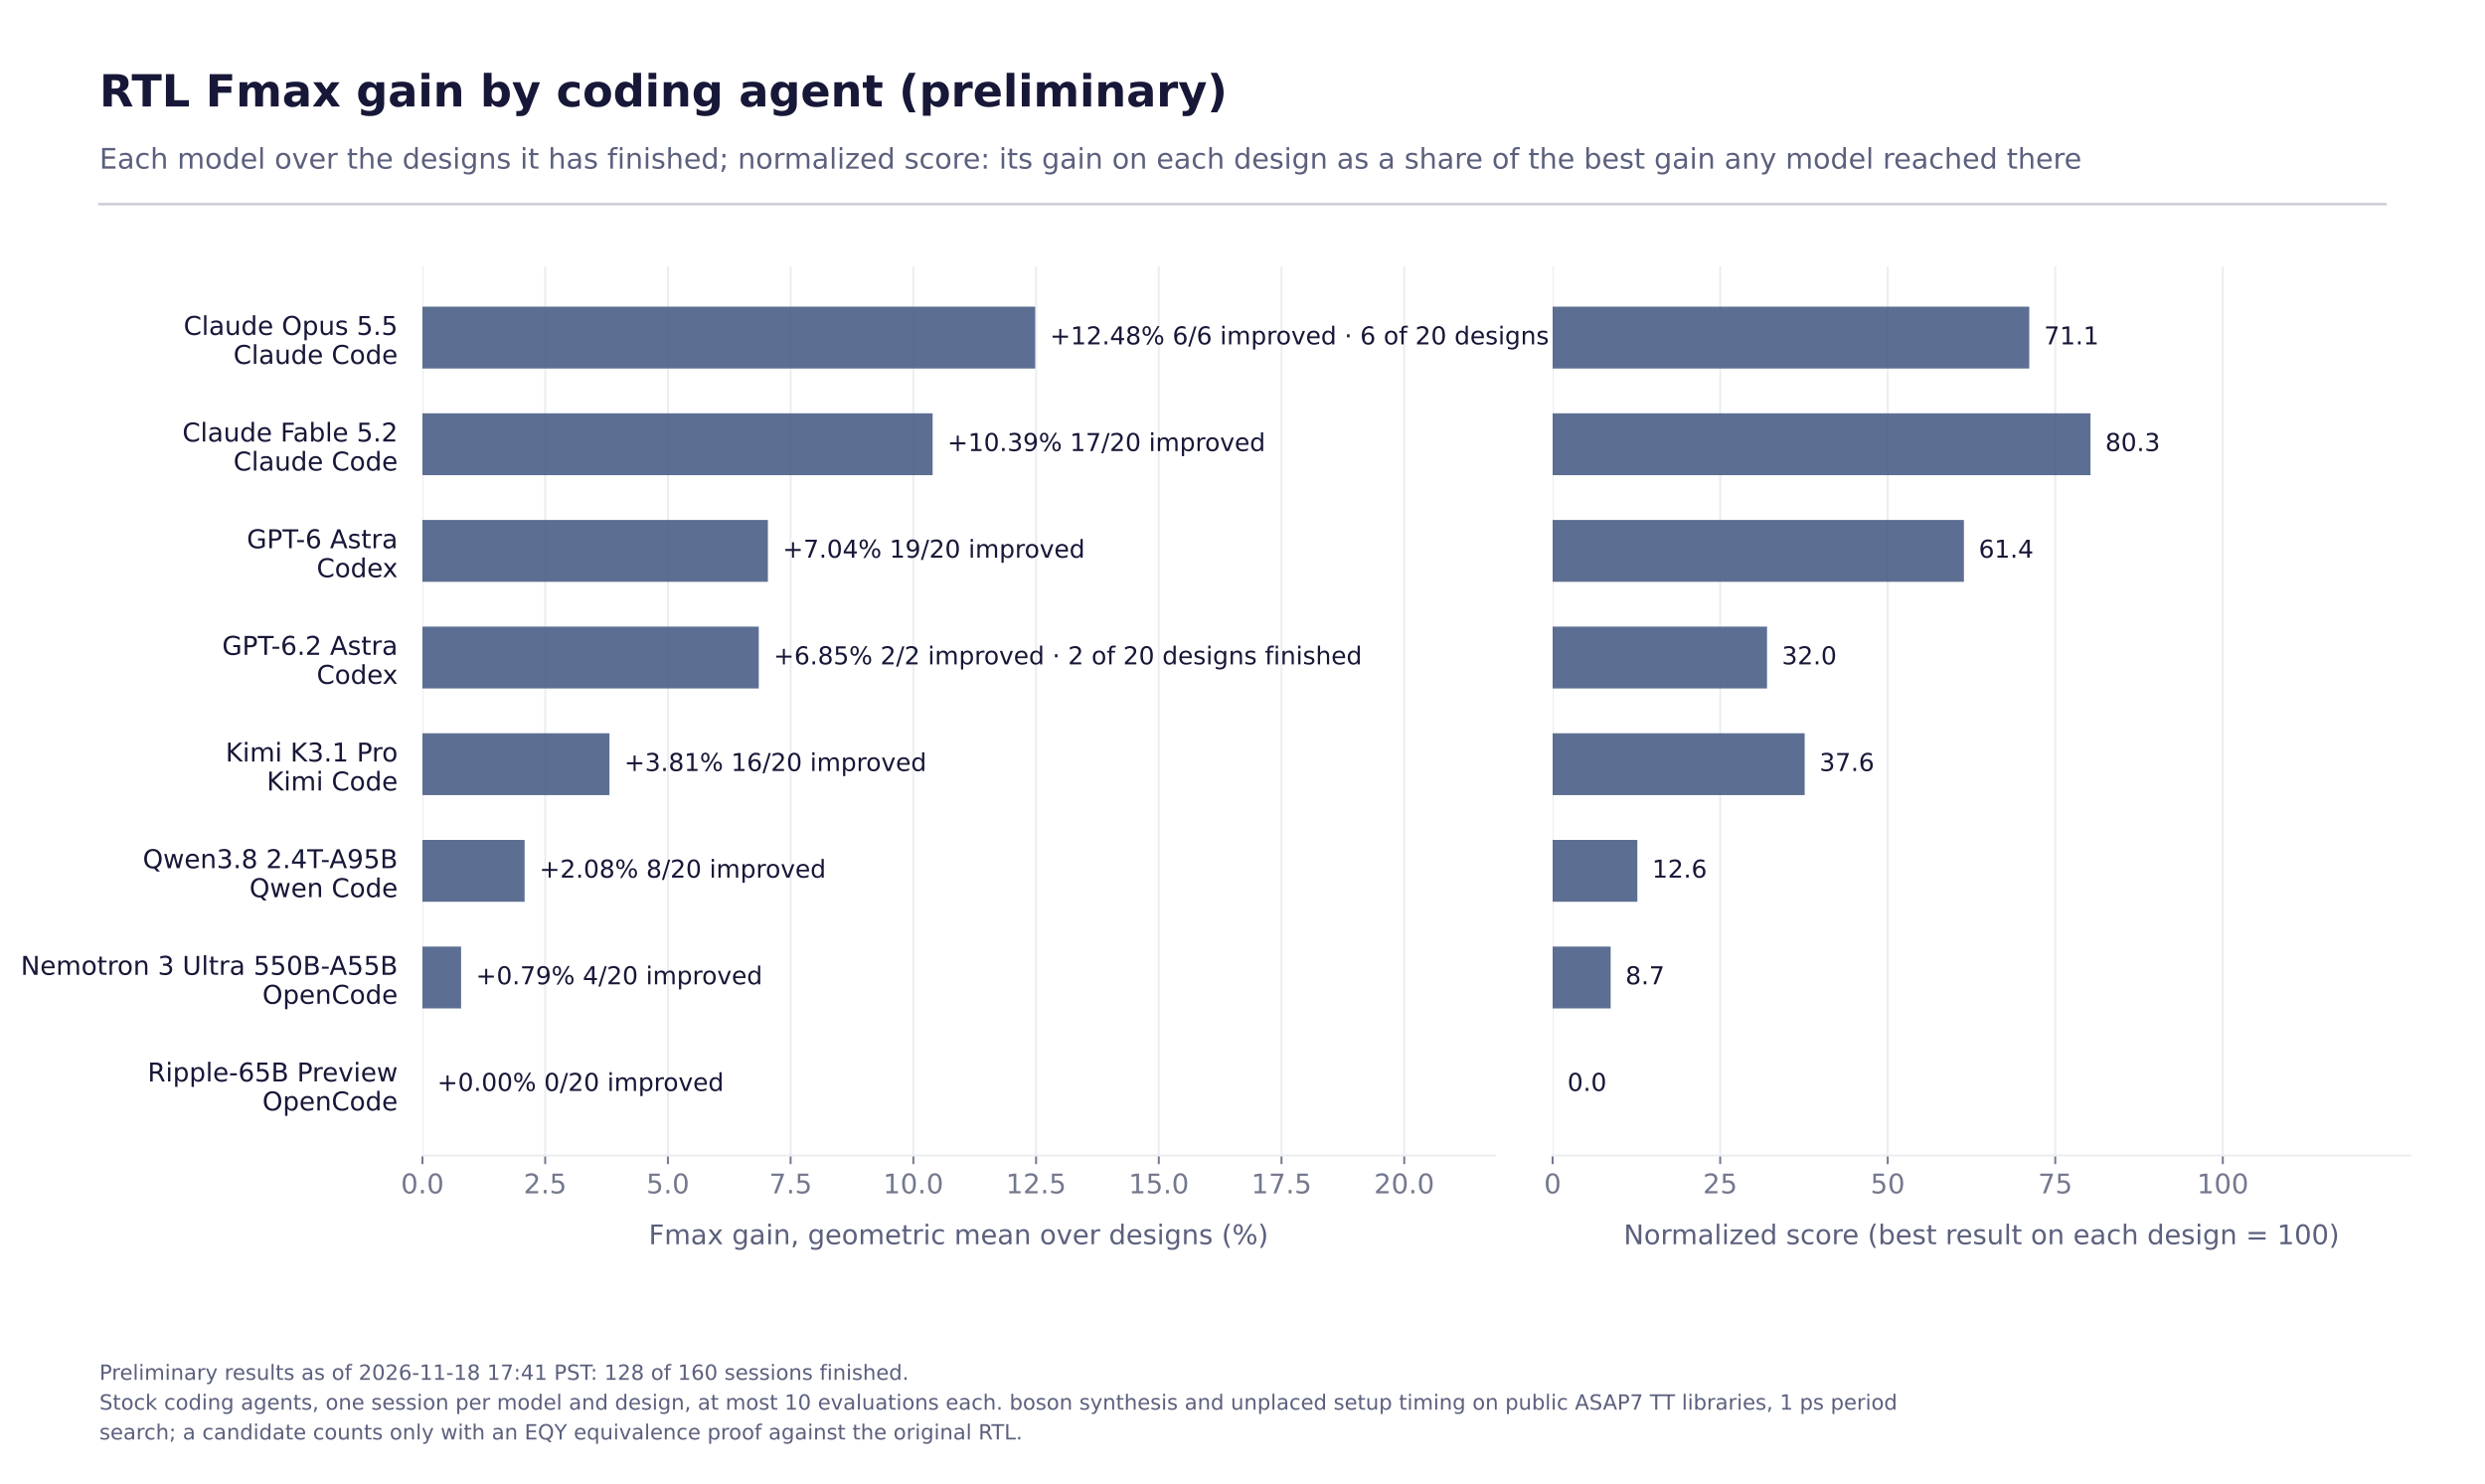
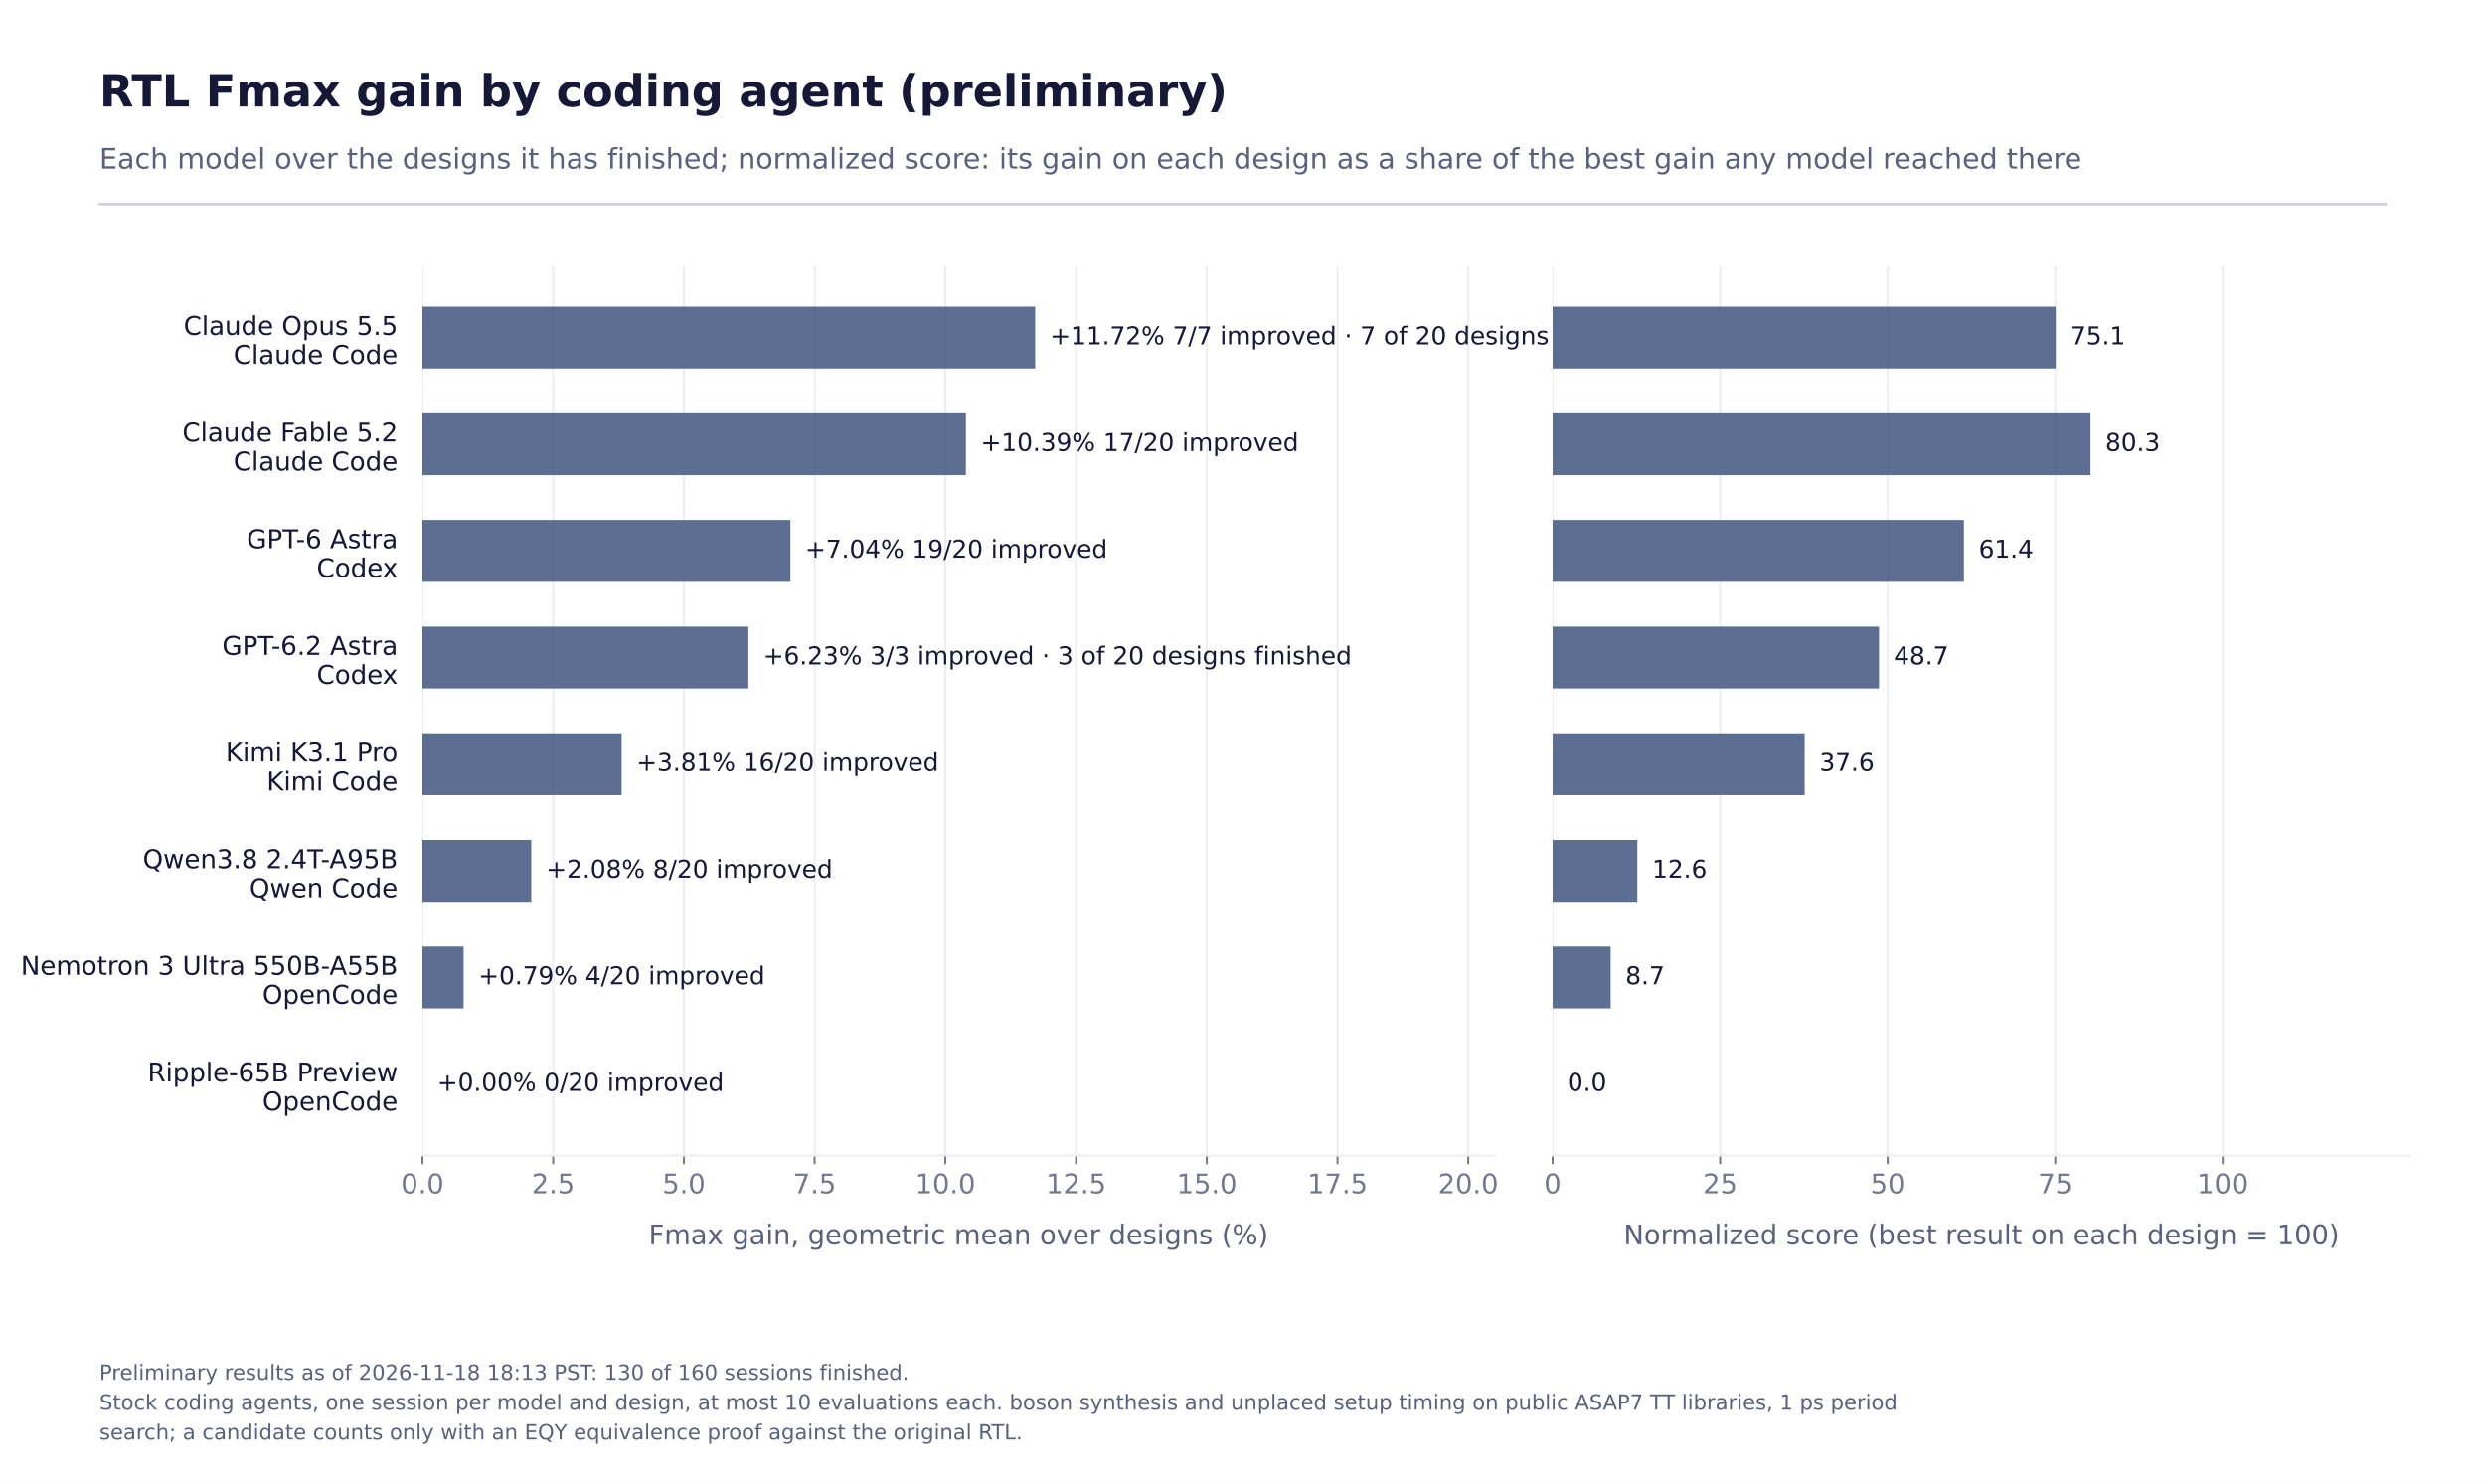
<svg xmlns="http://www.w3.org/2000/svg" xmlns:xlink="http://www.w3.org/1999/xlink" width="1008pt" height="601.92pt" viewBox="0 0 1008 601.92" version="1.1">
  <defs>
    <style type="text/css">*{stroke-linejoin: round; stroke-linecap: butt}</style>
  </defs>
  <g id="figure_1">
    <g id="patch_1">
      <path d="M 0 601.92  L 1008 601.92  L 1008 0  L 0 0  z " style="fill: #ffffff" />
    </g>
    <g id="axes_1">
      <g id="patch_2">
        <path d="M 171.36 468.72  L 606.311 468.72  L 606.311 108  L 171.36 108  z " style="fill: #ffffff" />
      </g>
      <g id="matplotlib.axis_1">
        <g id="xtick_1">
          <g id="line2d_1">
            <path d="M 171.36 468.72  L 171.36 108  " clip-path="url(#pb3bda55762)" style="fill: none; stroke: #ebedf0; stroke-width: 0.8; stroke-linecap: square" />
          </g>
          <g id="line2d_2">
            <defs>
              <path id="m93d353a957" d="M 0 0  L 0 3.5  " style="stroke: #74788d; stroke-width: 0.8" />
            </defs>
            <g>
              <use xlink:href="#m93d353a957" x="171.36" y="468.72" style="fill: #74788d; stroke: #74788d; stroke-width: 0.8" />
            </g>
          </g>
          <g id="text_1">
            <text style="fill: #74788d; font: 11px 'DejaVu Sans'; text-anchor: middle" x="171.36" y="484.078" transform="rotate(-0 171.36 484.0783)">0.0</text>
          </g>
        </g>
        <g id="xtick_2">
          <g id="line2d_3">
-             <path d="M 221.14 468.72  L 221.14 108  " clip-path="url(#pb3bda55762)" style="fill: none; stroke: #ebedf0; stroke-width: 0.8; stroke-linecap: square" />
+             <path d="M 224.386 468.72  L 224.386 108  " clip-path="url(#pb3bda55762)" style="fill: none; stroke: #ebedf0; stroke-width: 0.8; stroke-linecap: square" />
          </g>
          <g id="line2d_4">
            <g>
-               <use xlink:href="#m93d353a957" x="221.14" y="468.72" style="fill: #74788d; stroke: #74788d; stroke-width: 0.8" />
+               <use xlink:href="#m93d353a957" x="224.386" y="468.72" style="fill: #74788d; stroke: #74788d; stroke-width: 0.8" />
            </g>
          </g>
          <g id="text_2">
-             <text style="fill: #74788d; font: 11px 'DejaVu Sans'; text-anchor: middle" x="221.14" y="484.078" transform="rotate(-0 221.1404 484.0783)">2.5</text>
+             <text style="fill: #74788d; font: 11px 'DejaVu Sans'; text-anchor: middle" x="224.386" y="484.078" transform="rotate(-0 224.386 484.0783)">2.5</text>
          </g>
        </g>
        <g id="xtick_3">
          <g id="line2d_5">
-             <path d="M 270.921 468.72  L 270.921 108  " clip-path="url(#pb3bda55762)" style="fill: none; stroke: #ebedf0; stroke-width: 0.8; stroke-linecap: square" />
+             <path d="M 277.412 468.72  L 277.412 108  " clip-path="url(#pb3bda55762)" style="fill: none; stroke: #ebedf0; stroke-width: 0.8; stroke-linecap: square" />
          </g>
          <g id="line2d_6">
            <g>
-               <use xlink:href="#m93d353a957" x="270.921" y="468.72" style="fill: #74788d; stroke: #74788d; stroke-width: 0.8" />
+               <use xlink:href="#m93d353a957" x="277.412" y="468.72" style="fill: #74788d; stroke: #74788d; stroke-width: 0.8" />
            </g>
          </g>
          <g id="text_3">
-             <text style="fill: #74788d; font: 11px 'DejaVu Sans'; text-anchor: middle" x="270.921" y="484.078" transform="rotate(-0 270.9208 484.0783)">5.0</text>
+             <text style="fill: #74788d; font: 11px 'DejaVu Sans'; text-anchor: middle" x="277.412" y="484.078" transform="rotate(-0 277.4121 484.0783)">5.0</text>
          </g>
        </g>
        <g id="xtick_4">
          <g id="line2d_7">
-             <path d="M 320.701 468.72  L 320.701 108  " clip-path="url(#pb3bda55762)" style="fill: none; stroke: #ebedf0; stroke-width: 0.8; stroke-linecap: square" />
+             <path d="M 330.438 468.72  L 330.438 108  " clip-path="url(#pb3bda55762)" style="fill: none; stroke: #ebedf0; stroke-width: 0.8; stroke-linecap: square" />
          </g>
          <g id="line2d_8">
            <g>
-               <use xlink:href="#m93d353a957" x="320.701" y="468.72" style="fill: #74788d; stroke: #74788d; stroke-width: 0.8" />
+               <use xlink:href="#m93d353a957" x="330.438" y="468.72" style="fill: #74788d; stroke: #74788d; stroke-width: 0.8" />
            </g>
          </g>
          <g id="text_4">
-             <text style="fill: #74788d; font: 11px 'DejaVu Sans'; text-anchor: middle" x="320.701" y="484.078" transform="rotate(-0 320.7013 484.0783)">7.5</text>
+             <text style="fill: #74788d; font: 11px 'DejaVu Sans'; text-anchor: middle" x="330.438" y="484.078" transform="rotate(-0 330.4381 484.0783)">7.5</text>
          </g>
        </g>
        <g id="xtick_5">
          <g id="line2d_9">
-             <path d="M 370.482 468.72  L 370.482 108  " clip-path="url(#pb3bda55762)" style="fill: none; stroke: #ebedf0; stroke-width: 0.8; stroke-linecap: square" />
+             <path d="M 383.464 468.72  L 383.464 108  " clip-path="url(#pb3bda55762)" style="fill: none; stroke: #ebedf0; stroke-width: 0.8; stroke-linecap: square" />
          </g>
          <g id="line2d_10">
            <g>
-               <use xlink:href="#m93d353a957" x="370.482" y="468.72" style="fill: #74788d; stroke: #74788d; stroke-width: 0.8" />
+               <use xlink:href="#m93d353a957" x="383.464" y="468.72" style="fill: #74788d; stroke: #74788d; stroke-width: 0.8" />
            </g>
          </g>
          <g id="text_5">
-             <text style="fill: #74788d; font: 11px 'DejaVu Sans'; text-anchor: middle" x="370.482" y="484.078" transform="rotate(-0 370.4817 484.0783)">10.0</text>
+             <text style="fill: #74788d; font: 11px 'DejaVu Sans'; text-anchor: middle" x="383.464" y="484.078" transform="rotate(-0 383.4642 484.0783)">10.0</text>
          </g>
        </g>
        <g id="xtick_6">
          <g id="line2d_11">
-             <path d="M 420.262 468.72  L 420.262 108  " clip-path="url(#pb3bda55762)" style="fill: none; stroke: #ebedf0; stroke-width: 0.8; stroke-linecap: square" />
+             <path d="M 436.49 468.72  L 436.49 108  " clip-path="url(#pb3bda55762)" style="fill: none; stroke: #ebedf0; stroke-width: 0.8; stroke-linecap: square" />
          </g>
          <g id="line2d_12">
            <g>
-               <use xlink:href="#m93d353a957" x="420.262" y="468.72" style="fill: #74788d; stroke: #74788d; stroke-width: 0.8" />
+               <use xlink:href="#m93d353a957" x="436.49" y="468.72" style="fill: #74788d; stroke: #74788d; stroke-width: 0.8" />
            </g>
          </g>
          <g id="text_6">
-             <text style="fill: #74788d; font: 11px 'DejaVu Sans'; text-anchor: middle" x="420.262" y="484.078" transform="rotate(-0 420.2621 484.0783)">12.5</text>
+             <text style="fill: #74788d; font: 11px 'DejaVu Sans'; text-anchor: middle" x="436.49" y="484.078" transform="rotate(-0 436.4902 484.0783)">12.5</text>
          </g>
        </g>
        <g id="xtick_7">
          <g id="line2d_13">
-             <path d="M 470.043 468.72  L 470.043 108  " clip-path="url(#pb3bda55762)" style="fill: none; stroke: #ebedf0; stroke-width: 0.8; stroke-linecap: square" />
+             <path d="M 489.516 468.72  L 489.516 108  " clip-path="url(#pb3bda55762)" style="fill: none; stroke: #ebedf0; stroke-width: 0.8; stroke-linecap: square" />
          </g>
          <g id="line2d_14">
            <g>
-               <use xlink:href="#m93d353a957" x="470.043" y="468.72" style="fill: #74788d; stroke: #74788d; stroke-width: 0.8" />
+               <use xlink:href="#m93d353a957" x="489.516" y="468.72" style="fill: #74788d; stroke: #74788d; stroke-width: 0.8" />
            </g>
          </g>
          <g id="text_7">
-             <text style="fill: #74788d; font: 11px 'DejaVu Sans'; text-anchor: middle" x="470.043" y="484.078" transform="rotate(-0 470.0425 484.0783)">15.0</text>
+             <text style="fill: #74788d; font: 11px 'DejaVu Sans'; text-anchor: middle" x="489.516" y="484.078" transform="rotate(-0 489.5163 484.0783)">15.0</text>
          </g>
        </g>
        <g id="xtick_8">
          <g id="line2d_15">
-             <path d="M 519.823 468.72  L 519.823 108  " clip-path="url(#pb3bda55762)" style="fill: none; stroke: #ebedf0; stroke-width: 0.8; stroke-linecap: square" />
+             <path d="M 542.542 468.72  L 542.542 108  " clip-path="url(#pb3bda55762)" style="fill: none; stroke: #ebedf0; stroke-width: 0.8; stroke-linecap: square" />
          </g>
          <g id="line2d_16">
            <g>
-               <use xlink:href="#m93d353a957" x="519.823" y="468.72" style="fill: #74788d; stroke: #74788d; stroke-width: 0.8" />
+               <use xlink:href="#m93d353a957" x="542.542" y="468.72" style="fill: #74788d; stroke: #74788d; stroke-width: 0.8" />
            </g>
          </g>
          <g id="text_8">
-             <text style="fill: #74788d; font: 11px 'DejaVu Sans'; text-anchor: middle" x="519.823" y="484.078" transform="rotate(-0 519.823 484.0783)">17.5</text>
+             <text style="fill: #74788d; font: 11px 'DejaVu Sans'; text-anchor: middle" x="542.542" y="484.078" transform="rotate(-0 542.5423 484.0783)">17.5</text>
          </g>
        </g>
        <g id="xtick_9">
          <g id="line2d_17">
-             <path d="M 569.603 468.72  L 569.603 108  " clip-path="url(#pb3bda55762)" style="fill: none; stroke: #ebedf0; stroke-width: 0.8; stroke-linecap: square" />
+             <path d="M 595.568 468.72  L 595.568 108  " clip-path="url(#pb3bda55762)" style="fill: none; stroke: #ebedf0; stroke-width: 0.8; stroke-linecap: square" />
          </g>
          <g id="line2d_18">
            <g>
-               <use xlink:href="#m93d353a957" x="569.603" y="468.72" style="fill: #74788d; stroke: #74788d; stroke-width: 0.8" />
+               <use xlink:href="#m93d353a957" x="595.568" y="468.72" style="fill: #74788d; stroke: #74788d; stroke-width: 0.8" />
            </g>
          </g>
          <g id="text_9">
-             <text style="fill: #74788d; font: 11px 'DejaVu Sans'; text-anchor: middle" x="569.603" y="484.078" transform="rotate(-0 569.6034 484.0783)">20.0</text>
+             <text style="fill: #74788d; font: 11px 'DejaVu Sans'; text-anchor: middle" x="595.568" y="484.078" transform="rotate(-0 595.5684 484.0783)">20.0</text>
          </g>
        </g>
        <g id="text_10">
          <text style="fill: #5b607d; font: 11px 'DejaVu Sans'; text-anchor: middle" x="388.836" y="504.724" transform="rotate(-0 388.8357 504.7242)">Fmax gain, geometric mean over designs (%)</text>
        </g>
      </g>
      <g id="matplotlib.axis_2">
        <g id="ytick_1">
          <g id="line2d_19" />
          <g id="text_11">
            <text style="fill: #171738; font: 10.5px 'DejaVu Sans'" transform="translate(74.46758 135.8506)">Claude Opus 5.5</text>
            <text style="fill: #171738; font: 10.5px 'DejaVu Sans'" transform="translate(94.67516 147.6083)">Claude Code</text>
          </g>
        </g>
        <g id="ytick_2">
          <g id="line2d_20" />
          <g id="text_12">
            <text style="fill: #171738; font: 10.5px 'DejaVu Sans'" transform="translate(73.96391 179.1127)">Claude Fable 5.2</text>
            <text style="fill: #171738; font: 10.5px 'DejaVu Sans'" transform="translate(94.67516 190.8704)">Claude Code</text>
          </g>
        </g>
        <g id="ytick_3">
          <g id="line2d_21" />
          <g id="text_13">
            <text style="fill: #171738; font: 10.5px 'DejaVu Sans'" transform="translate(100.1122 222.3749)">GPT-6 Astra</text>
            <text style="fill: #171738; font: 10.5px 'DejaVu Sans'" transform="translate(128.4458 234.1326)">Codex</text>
          </g>
        </g>
        <g id="ytick_4">
          <g id="line2d_22" />
          <g id="text_14">
            <text style="fill: #171738; font: 10.5px 'DejaVu Sans'" transform="translate(90.09453 265.6371)">GPT-6.2 Astra</text>
            <text style="fill: #171738; font: 10.5px 'DejaVu Sans'" transform="translate(128.4458 277.3948)">Codex</text>
          </g>
        </g>
        <g id="ytick_5">
          <g id="line2d_23" />
          <g id="text_15">
            <text style="fill: #171738; font: 10.5px 'DejaVu Sans'" transform="translate(91.50219 308.8993)">Kimi K3.1 Pro</text>
            <text style="fill: #171738; font: 10.5px 'DejaVu Sans'" transform="translate(108.1923 320.657)">Kimi Code</text>
          </g>
        </g>
        <g id="ytick_6">
          <g id="line2d_24" />
          <g id="text_16">
            <text style="fill: #171738; font: 10.5px 'DejaVu Sans'" transform="translate(57.90383 352.1614)">Qwen3.8 2.4T-A95B</text>
            <text style="fill: #171738; font: 10.5px 'DejaVu Sans'" transform="translate(101.172 363.9191)">Qwen Code</text>
          </g>
        </g>
        <g id="ytick_7">
          <g id="line2d_25" />
          <g id="text_17">
            <text style="fill: #171738; font: 10.5px 'DejaVu Sans'" transform="translate(8.409453 395.4236)">Nemotron 3 Ultra 550B-A55B</text>
            <text style="fill: #171738; font: 10.5px 'DejaVu Sans'" transform="translate(106.4302 407.1813)">OpenCode</text>
          </g>
        </g>
        <g id="ytick_8">
          <g id="line2d_26" />
          <g id="text_18">
            <text style="fill: #171738; font: 10.5px 'DejaVu Sans'" transform="translate(59.87914 438.6858)">Ripple-65B Preview</text>
            <text style="fill: #171738; font: 10.5px 'DejaVu Sans'" transform="translate(106.4302 450.4435)">OpenCode</text>
          </g>
        </g>
      </g>
      <g id="patch_3">
        <path d="M 171.36 124.396  L 419.904 124.396  L 419.904 149.488  L 171.36 149.488  z " clip-path="url(#pb3bda55762)" style="fill: #3f5680; opacity: 0.85" />
      </g>
      <g id="patch_4">
-         <path d="M 171.36 167.659  L 378.307 167.659  L 378.307 192.751  L 171.36 192.751  z " clip-path="url(#pb3bda55762)" style="fill: #3f5680; opacity: 0.85" />
+         <path d="M 171.36 167.659  L 391.8 167.659  L 391.8 192.751  L 171.36 192.751  z " clip-path="url(#pb3bda55762)" style="fill: #3f5680; opacity: 0.85" />
      </g>
      <g id="patch_5">
-         <path d="M 171.36 210.921  L 311.482 210.921  L 311.482 236.013  L 171.36 236.013  z " clip-path="url(#pb3bda55762)" style="fill: #3f5680; opacity: 0.85" />
+         <path d="M 171.36 210.921  L 320.618 210.921  L 320.618 236.013  L 171.36 236.013  z " clip-path="url(#pb3bda55762)" style="fill: #3f5680; opacity: 0.85" />
      </g>
      <g id="patch_6">
-         <path d="M 171.36 254.183  L 307.778 254.183  L 307.778 279.275  L 171.36 279.275  z " clip-path="url(#pb3bda55762)" style="fill: #3f5680; opacity: 0.85" />
+         <path d="M 171.36 254.183  L 303.565 254.183  L 303.565 279.275  L 171.36 279.275  z " clip-path="url(#pb3bda55762)" style="fill: #3f5680; opacity: 0.85" />
      </g>
      <g id="patch_7">
-         <path d="M 171.36 297.445  L 247.225 297.445  L 247.225 322.537  L 171.36 322.537  z " clip-path="url(#pb3bda55762)" style="fill: #3f5680; opacity: 0.85" />
+         <path d="M 171.36 297.445  L 252.172 297.445  L 252.172 322.537  L 171.36 322.537  z " clip-path="url(#pb3bda55762)" style="fill: #3f5680; opacity: 0.85" />
      </g>
      <g id="patch_8">
-         <path d="M 171.36 340.707  L 212.797 340.707  L 212.797 365.799  L 171.36 365.799  z " clip-path="url(#pb3bda55762)" style="fill: #3f5680; opacity: 0.85" />
+         <path d="M 171.36 340.707  L 215.499 340.707  L 215.499 365.799  L 171.36 365.799  z " clip-path="url(#pb3bda55762)" style="fill: #3f5680; opacity: 0.85" />
      </g>
      <g id="patch_9">
-         <path d="M 171.36 383.969  L 187.031 383.969  L 187.031 409.061  L 171.36 409.061  z " clip-path="url(#pb3bda55762)" style="fill: #3f5680; opacity: 0.85" />
+         <path d="M 171.36 383.969  L 188.053 383.969  L 188.053 409.061  L 171.36 409.061  z " clip-path="url(#pb3bda55762)" style="fill: #3f5680; opacity: 0.85" />
      </g>
      <g id="patch_10">
        <path d="M 171.36 427.232  L 171.36 427.232  L 171.36 452.324  L 171.36 452.324  z " clip-path="url(#pb3bda55762)" style="fill: #3f5680; opacity: 0.85" />
      </g>
      <g id="patch_11">
        <path d="M 171.36 468.72  L 606.311 468.72  " style="fill: none; stroke: #ebedf0; stroke-width: 0.8; stroke-linejoin: miter; stroke-linecap: square" />
      </g>
      <g id="text_19">
-         <text style="fill: #171738; font: 10px 'DejaVu Sans'; text-anchor: start" x="425.904" y="139.702" transform="rotate(-0 425.9037 139.7018)">+12.48%   6/6 improved · 6 of 20 designs finished</text>
+         <text style="fill: #171738; font: 10px 'DejaVu Sans'; text-anchor: start" x="425.904" y="139.702" transform="rotate(-0 425.9037 139.7018)">+11.72%   7/7 improved · 7 of 20 designs finished</text>
      </g>
      <g id="text_20">
-         <text style="fill: #171738; font: 10px 'DejaVu Sans'; text-anchor: start" x="384.307" y="182.964" transform="rotate(-0 384.3072 182.9639)">+10.39%   17/20 improved</text>
+         <text style="fill: #171738; font: 10px 'DejaVu Sans'; text-anchor: start" x="397.8" y="182.964" transform="rotate(-0 397.7999 182.9639)">+10.39%   17/20 improved</text>
      </g>
      <g id="text_21">
-         <text style="fill: #171738; font: 10px 'DejaVu Sans'; text-anchor: start" x="317.482" y="226.226" transform="rotate(-0 317.4819 226.2261)">+7.04%   19/20 improved</text>
+         <text style="fill: #171738; font: 10px 'DejaVu Sans'; text-anchor: start" x="326.618" y="226.226" transform="rotate(-0 326.6177 226.2261)">+7.04%   19/20 improved</text>
      </g>
      <g id="text_22">
-         <text style="fill: #171738; font: 10px 'DejaVu Sans'; text-anchor: start" x="313.778" y="269.488" transform="rotate(-0 313.7783 269.4883)">+6.85%   2/2 improved · 2 of 20 designs finished</text>
+         <text style="fill: #171738; font: 10px 'DejaVu Sans'; text-anchor: start" x="309.565" y="269.488" transform="rotate(-0 309.5645 269.4883)">+6.23%   3/3 improved · 3 of 20 designs finished</text>
      </g>
      <g id="text_23">
-         <text style="fill: #171738; font: 10px 'DejaVu Sans'; text-anchor: start" x="253.225" y="312.75" transform="rotate(-0 253.2254 312.7505)">+3.81%   16/20 improved</text>
+         <text style="fill: #171738; font: 10px 'DejaVu Sans'; text-anchor: start" x="258.172" y="312.75" transform="rotate(-0 258.1717 312.7505)">+3.81%   16/20 improved</text>
      </g>
      <g id="text_24">
-         <text style="fill: #171738; font: 10px 'DejaVu Sans'; text-anchor: start" x="218.797" y="356.013" transform="rotate(-0 218.7972 356.0126)">+2.08%   8/20 improved</text>
+         <text style="fill: #171738; font: 10px 'DejaVu Sans'; text-anchor: start" x="221.499" y="356.013" transform="rotate(-0 221.4989 356.0126)">+2.08%   8/20 improved</text>
      </g>
      <g id="text_25">
-         <text style="fill: #171738; font: 10px 'DejaVu Sans'; text-anchor: start" x="193.031" y="399.275" transform="rotate(-0 193.0309 399.2748)">+0.79%   4/20 improved</text>
+         <text style="fill: #171738; font: 10px 'DejaVu Sans'; text-anchor: start" x="194.053" y="399.275" transform="rotate(-0 194.0526 399.2748)">+0.79%   4/20 improved</text>
      </g>
      <g id="text_26">
        <text style="fill: #171738; font: 10px 'DejaVu Sans'; text-anchor: start" x="177.36" y="442.537" transform="rotate(-0 177.36 442.537)">+0.00%   0/20 improved</text>
      </g>
    </g>
    <g id="axes_2">
      <g id="patch_12">
        <path d="M 629.799 468.72  L 977.76 468.72  L 977.76 108  L 629.799 108  z " style="fill: #ffffff" />
      </g>
      <g id="matplotlib.axis_3">
        <g id="xtick_10">
          <g id="line2d_27">
            <path d="M 629.799 468.72  L 629.799 108  " clip-path="url(#p01aa2b09fa)" style="fill: none; stroke: #ebedf0; stroke-width: 0.8; stroke-linecap: square" />
          </g>
          <g id="line2d_28">
            <g>
              <use xlink:href="#m93d353a957" x="629.799" y="468.72" style="fill: #74788d; stroke: #74788d; stroke-width: 0.8" />
            </g>
          </g>
          <g id="text_27">
            <text style="fill: #74788d; font: 11px 'DejaVu Sans'; text-anchor: middle" x="629.799" y="484.078" transform="rotate(-0 629.7988 484.0783)">0</text>
          </g>
        </g>
        <g id="xtick_11">
          <g id="line2d_29">
            <path d="M 697.76 468.72  L 697.76 108  " clip-path="url(#p01aa2b09fa)" style="fill: none; stroke: #ebedf0; stroke-width: 0.8; stroke-linecap: square" />
          </g>
          <g id="line2d_30">
            <g>
              <use xlink:href="#m93d353a957" x="697.76" y="468.72" style="fill: #74788d; stroke: #74788d; stroke-width: 0.8" />
            </g>
          </g>
          <g id="text_28">
            <text style="fill: #74788d; font: 11px 'DejaVu Sans'; text-anchor: middle" x="697.76" y="484.078" transform="rotate(-0 697.76 484.0783)">25</text>
          </g>
        </g>
        <g id="xtick_12">
          <g id="line2d_31">
            <path d="M 765.721 468.72  L 765.721 108  " clip-path="url(#p01aa2b09fa)" style="fill: none; stroke: #ebedf0; stroke-width: 0.8; stroke-linecap: square" />
          </g>
          <g id="line2d_32">
            <g>
              <use xlink:href="#m93d353a957" x="765.721" y="468.72" style="fill: #74788d; stroke: #74788d; stroke-width: 0.8" />
            </g>
          </g>
          <g id="text_29">
            <text style="fill: #74788d; font: 11px 'DejaVu Sans'; text-anchor: middle" x="765.721" y="484.078" transform="rotate(-0 765.7212 484.0783)">50</text>
          </g>
        </g>
        <g id="xtick_13">
          <g id="line2d_33">
            <path d="M 833.682 468.72  L 833.682 108  " clip-path="url(#p01aa2b09fa)" style="fill: none; stroke: #ebedf0; stroke-width: 0.8; stroke-linecap: square" />
          </g>
          <g id="line2d_34">
            <g>
              <use xlink:href="#m93d353a957" x="833.682" y="468.72" style="fill: #74788d; stroke: #74788d; stroke-width: 0.8" />
            </g>
          </g>
          <g id="text_30">
            <text style="fill: #74788d; font: 11px 'DejaVu Sans'; text-anchor: middle" x="833.682" y="484.078" transform="rotate(-0 833.6823 484.0783)">75</text>
          </g>
        </g>
        <g id="xtick_14">
          <g id="line2d_35">
            <path d="M 901.643 468.72  L 901.643 108  " clip-path="url(#p01aa2b09fa)" style="fill: none; stroke: #ebedf0; stroke-width: 0.8; stroke-linecap: square" />
          </g>
          <g id="line2d_36">
            <g>
              <use xlink:href="#m93d353a957" x="901.643" y="468.72" style="fill: #74788d; stroke: #74788d; stroke-width: 0.8" />
            </g>
          </g>
          <g id="text_31">
            <text style="fill: #74788d; font: 11px 'DejaVu Sans'; text-anchor: middle" x="901.643" y="484.078" transform="rotate(-0 901.6435 484.0783)">100</text>
          </g>
        </g>
        <g id="text_32">
          <text style="fill: #5b607d; font: 11px 'DejaVu Sans'; text-anchor: middle" x="803.779" y="504.724" transform="rotate(-0 803.7794 504.7242)">Normalized score (best result on each design = 100)</text>
        </g>
      </g>
      <g id="matplotlib.axis_4">
        <g id="ytick_9">
          <g id="line2d_37" />
        </g>
        <g id="ytick_10">
          <g id="line2d_38" />
        </g>
        <g id="ytick_11">
          <g id="line2d_39" />
        </g>
        <g id="ytick_12">
          <g id="line2d_40" />
        </g>
        <g id="ytick_13">
          <g id="line2d_41" />
        </g>
        <g id="ytick_14">
          <g id="line2d_42" />
        </g>
        <g id="ytick_15">
          <g id="line2d_43" />
        </g>
        <g id="ytick_16">
          <g id="line2d_44" />
        </g>
      </g>
      <g id="patch_13">
-         <path d="M 629.799 124.396  L 823.135 124.396  L 823.135 149.488  L 629.799 149.488  z " clip-path="url(#p01aa2b09fa)" style="fill: #3f5680; opacity: 0.85" />
+         <path d="M 629.799 124.396  L 833.873 124.396  L 833.873 149.488  L 629.799 149.488  z " clip-path="url(#p01aa2b09fa)" style="fill: #3f5680; opacity: 0.85" />
      </g>
      <g id="patch_14">
        <path d="M 629.799 167.659  L 847.981 167.659  L 847.981 192.751  L 629.799 192.751  z " clip-path="url(#p01aa2b09fa)" style="fill: #3f5680; opacity: 0.85" />
      </g>
      <g id="patch_15">
        <path d="M 629.799 210.921  L 796.63 210.921  L 796.63 236.013  L 629.799 236.013  z " clip-path="url(#p01aa2b09fa)" style="fill: #3f5680; opacity: 0.85" />
      </g>
      <g id="patch_16">
-         <path d="M 629.799 254.183  L 716.762 254.183  L 716.762 279.275  L 629.799 279.275  z " clip-path="url(#p01aa2b09fa)" style="fill: #3f5680; opacity: 0.85" />
+         <path d="M 629.799 254.183  L 762.187 254.183  L 762.187 279.275  L 629.799 279.275  z " clip-path="url(#p01aa2b09fa)" style="fill: #3f5680; opacity: 0.85" />
      </g>
      <g id="patch_17">
        <path d="M 629.799 297.445  L 732.04 297.445  L 732.04 322.537  L 629.799 322.537  z " clip-path="url(#p01aa2b09fa)" style="fill: #3f5680; opacity: 0.85" />
      </g>
      <g id="patch_18">
        <path d="M 629.799 340.707  L 664.16 340.707  L 664.16 365.799  L 629.799 365.799  z " clip-path="url(#p01aa2b09fa)" style="fill: #3f5680; opacity: 0.85" />
      </g>
      <g id="patch_19">
        <path d="M 629.799 383.969  L 653.341 383.969  L 653.341 409.061  L 629.799 409.061  z " clip-path="url(#p01aa2b09fa)" style="fill: #3f5680; opacity: 0.85" />
      </g>
      <g id="patch_20">
        <path d="M 629.799 427.232  L 629.799 427.232  L 629.799 452.324  L 629.799 452.324  z " clip-path="url(#p01aa2b09fa)" style="fill: #3f5680; opacity: 0.85" />
      </g>
      <g id="patch_21">
        <path d="M 629.799 468.72  L 977.76 468.72  " style="fill: none; stroke: #ebedf0; stroke-width: 0.8; stroke-linejoin: miter; stroke-linecap: square" />
      </g>
      <g id="text_33">
-         <text style="fill: #171738; font: 10px 'DejaVu Sans'; text-anchor: start" x="829.135" y="139.702" transform="rotate(-0 829.1348 139.7018)">71.1</text>
+         <text style="fill: #171738; font: 10px 'DejaVu Sans'; text-anchor: start" x="839.873" y="139.702" transform="rotate(-0 839.8726 139.7018)">75.1</text>
      </g>
      <g id="text_34">
        <text style="fill: #171738; font: 10px 'DejaVu Sans'; text-anchor: start" x="853.981" y="182.964" transform="rotate(-0 853.9814 182.9639)">80.3</text>
      </g>
      <g id="text_35">
        <text style="fill: #171738; font: 10px 'DejaVu Sans'; text-anchor: start" x="802.63" y="226.226" transform="rotate(-0 802.6299 226.2261)">61.4</text>
      </g>
      <g id="text_36">
-         <text style="fill: #171738; font: 10px 'DejaVu Sans'; text-anchor: start" x="722.762" y="269.488" transform="rotate(-0 722.7619 269.4883)">32.0</text>
+         <text style="fill: #171738; font: 10px 'DejaVu Sans'; text-anchor: start" x="768.187" y="269.488" transform="rotate(-0 768.1872 269.4883)">48.7</text>
      </g>
      <g id="text_37">
        <text style="fill: #171738; font: 10px 'DejaVu Sans'; text-anchor: start" x="738.04" y="312.75" transform="rotate(-0 738.0396 312.7505)">37.6</text>
      </g>
      <g id="text_38">
        <text style="fill: #171738; font: 10px 'DejaVu Sans'; text-anchor: start" x="670.16" y="356.013" transform="rotate(-0 670.16 356.0126)">12.6</text>
      </g>
      <g id="text_39">
        <text style="fill: #171738; font: 10px 'DejaVu Sans'; text-anchor: start" x="659.341" y="399.275" transform="rotate(-0 659.3406 399.2748)">8.7</text>
      </g>
      <g id="text_40">
        <text style="fill: #171738; font: 10px 'DejaVu Sans'; text-anchor: start" x="635.799" y="442.537" transform="rotate(-0 635.7988 442.537)">0.0</text>
      </g>
    </g>
    <g id="line2d_45">
      <path d="M 40.32 82.8  L 967.68 82.8  " style="fill: none; stroke: #171738; stroke-opacity: 0.22; stroke-linecap: square" />
    </g>
    <g id="text_41">
      <text style="fill: #171738; font: 700 18px 'DejaVu Sans'; text-anchor: start" x="40.32" y="43.2" transform="rotate(-0 40.32 43.2)">RTL Fmax gain by coding agent (preliminary)</text>
    </g>
    <g id="text_42">
      <text style="fill: #5b607d; font: 11.5px 'DejaVu Sans'; text-anchor: start" x="40.32" y="68.4" transform="rotate(-0 40.32 68.4)">Each model over the designs it has finished; normalized score: its gain on each design as a share of the best gain any model reached there</text>
    </g>
    <g id="text_43">
-       <text style="fill: #5b607d; font: 8.5px 'DejaVu Sans'" transform="translate(40.32 559.7168)">Preliminary results as of 2026-11-18 17:41 PST: 128 of 160 sessions finished.</text>
+       <text style="fill: #5b607d; font: 8.5px 'DejaVu Sans'" transform="translate(40.32 559.7168)">Preliminary results as of 2026-11-18 18:13 PST: 130 of 160 sessions finished.</text>
      <text style="fill: #5b607d; font: 8.5px 'DejaVu Sans'" transform="translate(40.32 571.8184)">Stock coding agents, one session per model and design, at most 10 evaluations each. boson synthesis and unplaced setup timing on public ASAP7 TT libraries, 1 ps period</text>
      <text style="fill: #5b607d; font: 8.5px 'DejaVu Sans'" transform="translate(40.32 583.92)">search; a candidate counts only with an EQY equivalence proof against the original RTL.</text>
    </g>
  </g>
  <defs>
    <clipPath id="pb3bda55762">
      <rect x="171.36" y="108" width="434.951" height="360.72" />
    </clipPath>
    <clipPath id="p01aa2b09fa">
      <rect x="629.799" y="108" width="347.961" height="360.72" />
    </clipPath>
  </defs>
</svg>
